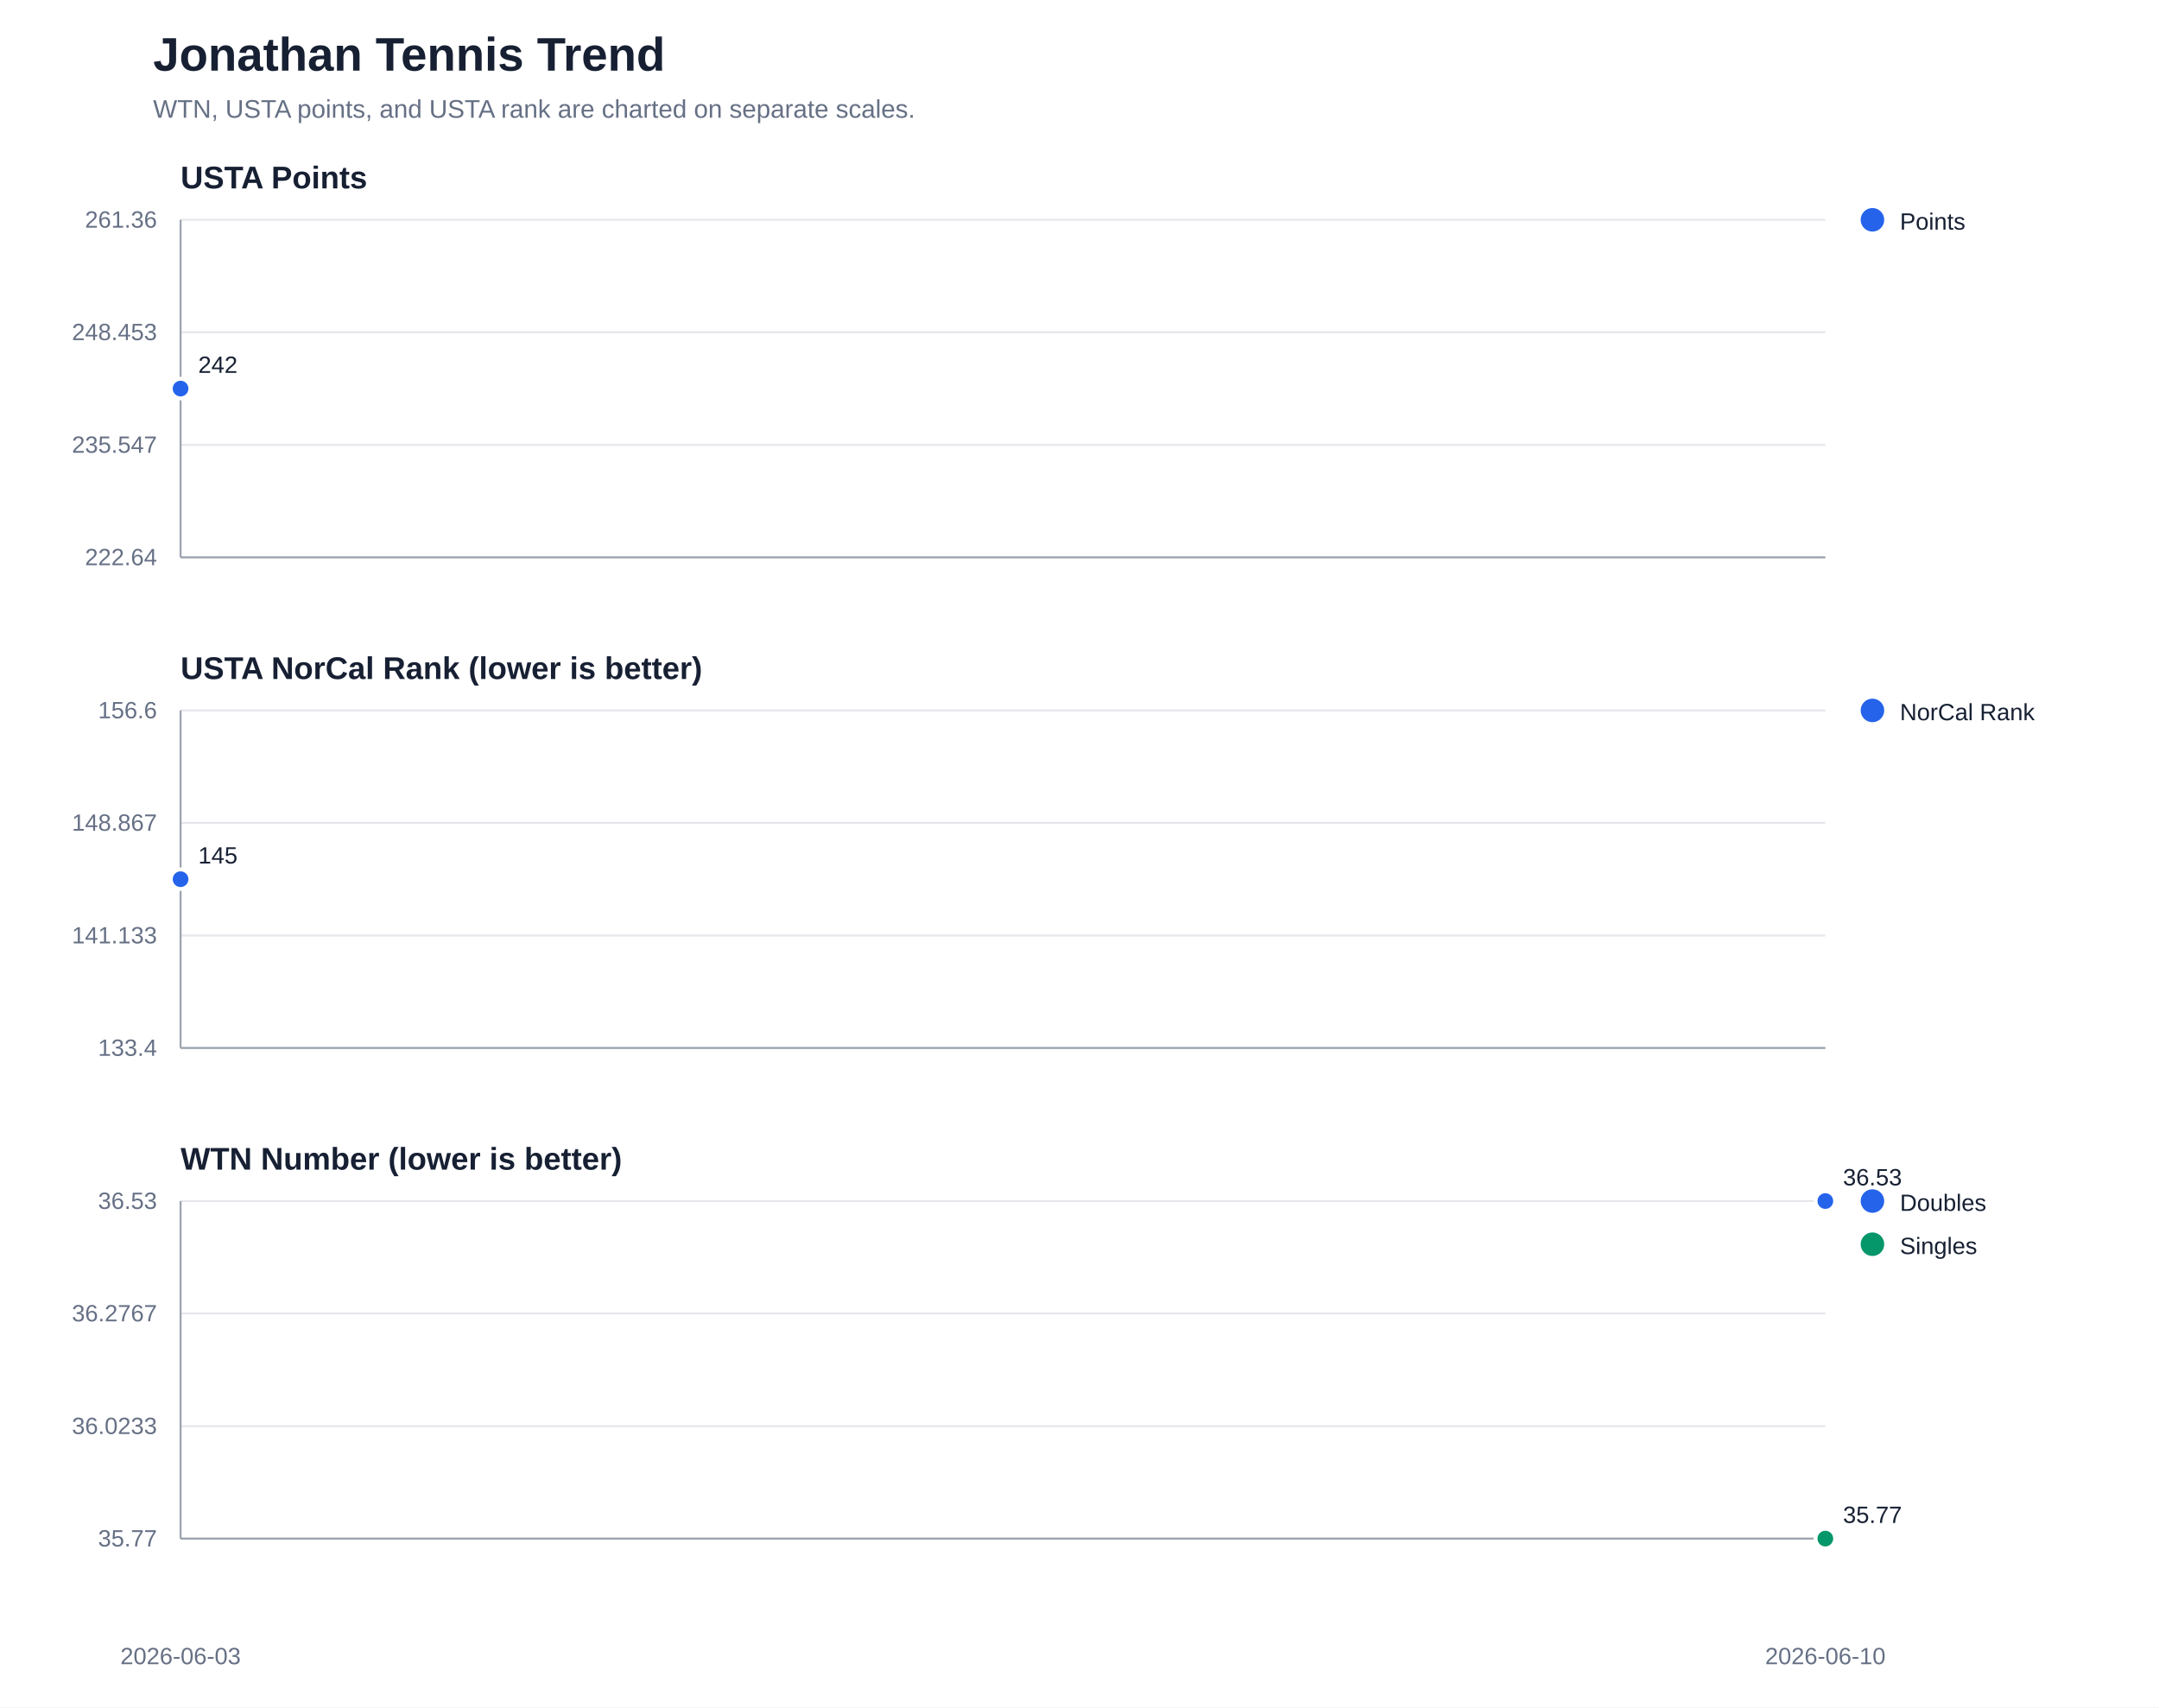
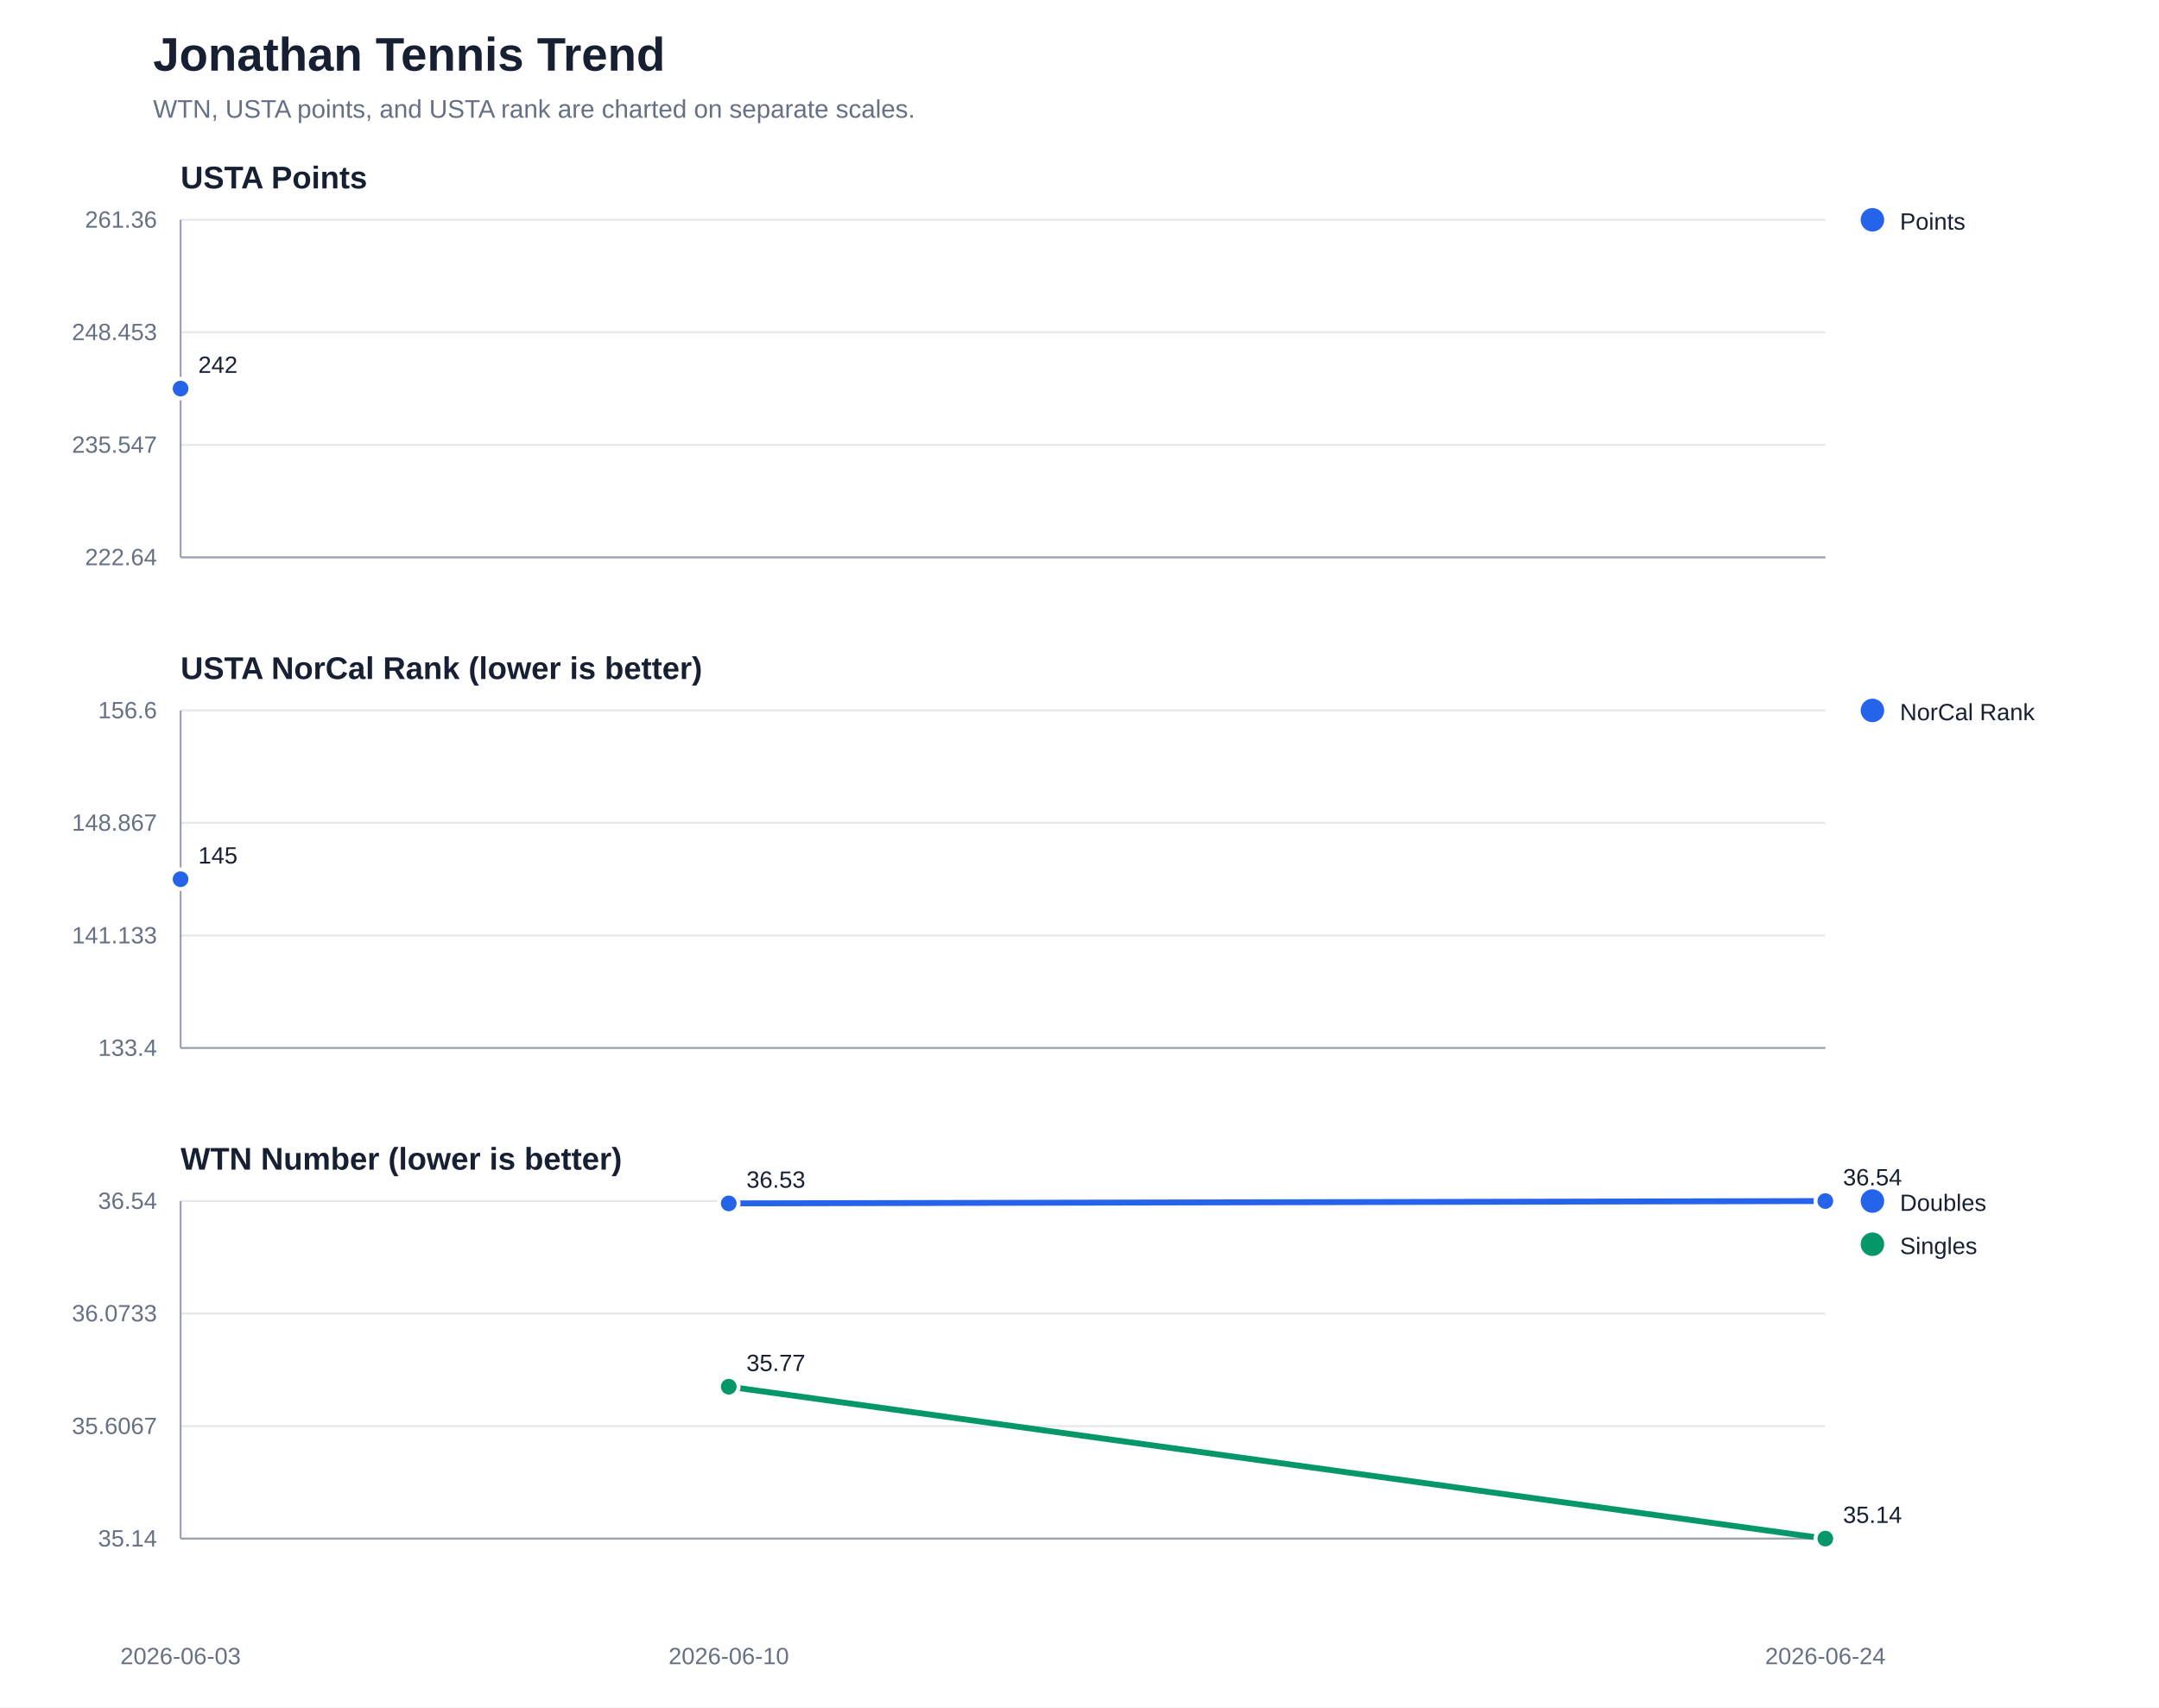
<svg xmlns="http://www.w3.org/2000/svg" width="1100" height="870" viewBox="0 0 1100 870">
  <style>text{font-family:Arial,sans-serif;fill:#172033}.muted{fill:#667085}.grid{stroke:#e5e7eb}.axis{stroke:#9ca3af}.line{fill:none;stroke-width:3}.dot{stroke:white;stroke-width:2}.panel-title{font-size:16px;font-weight:700}</style>
  <rect width="100%" height="100%" fill="#ffffff" />
  <text x="78" y="36" font-size="24" font-weight="700">Jonathan Tennis Trend</text>
  <text x="78" y="60" font-size="13" class="muted">WTN, USTA points, and USTA rank are charted on separate scales.</text>
  <text x="92" y="96" class="panel-title">USTA Points</text>
  <line class="grid" x1="92" y1="284.0" x2="930" y2="284.0" />
  <text x="80" y="288.0" text-anchor="end" font-size="12" class="muted">222.64</text>
  <line class="grid" x1="92" y1="226.7" x2="930" y2="226.7" />
  <text x="80" y="230.7" text-anchor="end" font-size="12" class="muted">235.547</text>
  <line class="grid" x1="92" y1="169.3" x2="930" y2="169.3" />
  <text x="80" y="173.3" text-anchor="end" font-size="12" class="muted">248.453</text>
  <line class="grid" x1="92" y1="112.0" x2="930" y2="112.0" />
  <text x="80" y="116.0" text-anchor="end" font-size="12" class="muted">261.36</text>
  <line class="axis" x1="92" y1="284" x2="930" y2="284" />
  <line class="axis" x1="92" y1="112" x2="92" y2="284" />
  <polyline class="line" stroke="#2563eb" points="92.0,198.0" />
  <circle class="dot" cx="92.0" cy="198.0" r="5" fill="#2563eb" />
  <text x="101.0" y="190.0" font-size="12" fill="#2563eb">242</text>
  <circle cx="954" cy="112" r="6" fill="#2563eb" />
  <text x="968" y="117" font-size="12">Points</text>
  <text x="92" y="346" class="panel-title">USTA NorCal Rank (lower is better)</text>
  <line class="grid" x1="92" y1="534.0" x2="930" y2="534.0" />
  <text x="80" y="538.0" text-anchor="end" font-size="12" class="muted">133.4</text>
  <line class="grid" x1="92" y1="476.7" x2="930" y2="476.7" />
  <text x="80" y="480.7" text-anchor="end" font-size="12" class="muted">141.133</text>
  <line class="grid" x1="92" y1="419.3" x2="930" y2="419.3" />
  <text x="80" y="423.3" text-anchor="end" font-size="12" class="muted">148.867</text>
  <line class="grid" x1="92" y1="362.0" x2="930" y2="362.0" />
  <text x="80" y="366.0" text-anchor="end" font-size="12" class="muted">156.6</text>
  <line class="axis" x1="92" y1="534" x2="930" y2="534" />
  <line class="axis" x1="92" y1="362" x2="92" y2="534" />
  <polyline class="line" stroke="#2563eb" points="92.0,448.0" />
  <circle class="dot" cx="92.0" cy="448.0" r="5" fill="#2563eb" />
  <text x="101.0" y="440.0" font-size="12" fill="#2563eb">145</text>
  <circle cx="954" cy="362" r="6" fill="#2563eb" />
  <text x="968" y="367" font-size="12">NorCal Rank</text>
  <text x="92" y="596" class="panel-title">WTN Number (lower is better)</text>
  <line class="grid" x1="92" y1="784.0" x2="930" y2="784.0" />
-   <text x="80" y="788.0" text-anchor="end" font-size="12" class="muted">35.77</text>
+   <text x="80" y="788.0" text-anchor="end" font-size="12" class="muted">35.14</text>
  <line class="grid" x1="92" y1="726.7" x2="930" y2="726.7" />
-   <text x="80" y="730.7" text-anchor="end" font-size="12" class="muted">36.0233</text>
+   <text x="80" y="730.7" text-anchor="end" font-size="12" class="muted">35.6067</text>
  <line class="grid" x1="92" y1="669.3" x2="930" y2="669.3" />
-   <text x="80" y="673.3" text-anchor="end" font-size="12" class="muted">36.2767</text>
+   <text x="80" y="673.3" text-anchor="end" font-size="12" class="muted">36.0733</text>
  <line class="grid" x1="92" y1="612.0" x2="930" y2="612.0" />
-   <text x="80" y="616.0" text-anchor="end" font-size="12" class="muted">36.53</text>
+   <text x="80" y="616.0" text-anchor="end" font-size="12" class="muted">36.54</text>
  <line class="axis" x1="92" y1="784" x2="930" y2="784" />
  <line class="axis" x1="92" y1="612" x2="92" y2="784" />
-   <polyline class="line" stroke="#2563eb" points="930.0,612.0" />
+   <polyline class="line" stroke="#2563eb" points="371.3,613.2 930.0,612.0" />
+   <circle class="dot" cx="371.3" cy="613.2" r="5" fill="#2563eb" />
+   <text x="380.3" y="605.2" font-size="12" fill="#2563eb">36.53</text>
  <circle class="dot" cx="930.0" cy="612.0" r="5" fill="#2563eb" />
-   <text x="939.0" y="604.0" font-size="12" fill="#2563eb">36.53</text>
+   <text x="939.0" y="604.0" font-size="12" fill="#2563eb">36.54</text>
  <circle cx="954" cy="612" r="6" fill="#2563eb" />
  <text x="968" y="617" font-size="12">Doubles</text>
-   <polyline class="line" stroke="#059669" points="930.0,784.0" />
+   <polyline class="line" stroke="#059669" points="371.3,706.6 930.0,784.0" />
+   <circle class="dot" cx="371.3" cy="706.6" r="5" fill="#059669" />
+   <text x="380.3" y="698.6" font-size="12" fill="#059669">35.77</text>
  <circle class="dot" cx="930.0" cy="784.0" r="5" fill="#059669" />
-   <text x="939.0" y="776.0" font-size="12" fill="#059669">35.77</text>
+   <text x="939.0" y="776.0" font-size="12" fill="#059669">35.14</text>
  <circle cx="954" cy="634" r="6" fill="#059669" />
  <text x="968" y="639" font-size="12">Singles</text>
  <text x="92.0" y="848" text-anchor="middle" font-size="12" class="muted">2026-06-03</text>
-   <text x="930.0" y="848" text-anchor="middle" font-size="12" class="muted">2026-06-10</text>
+   <text x="371.3" y="848" text-anchor="middle" font-size="12" class="muted">2026-06-10</text>
+   <text x="930.0" y="848" text-anchor="middle" font-size="12" class="muted">2026-06-24</text>
</svg>
